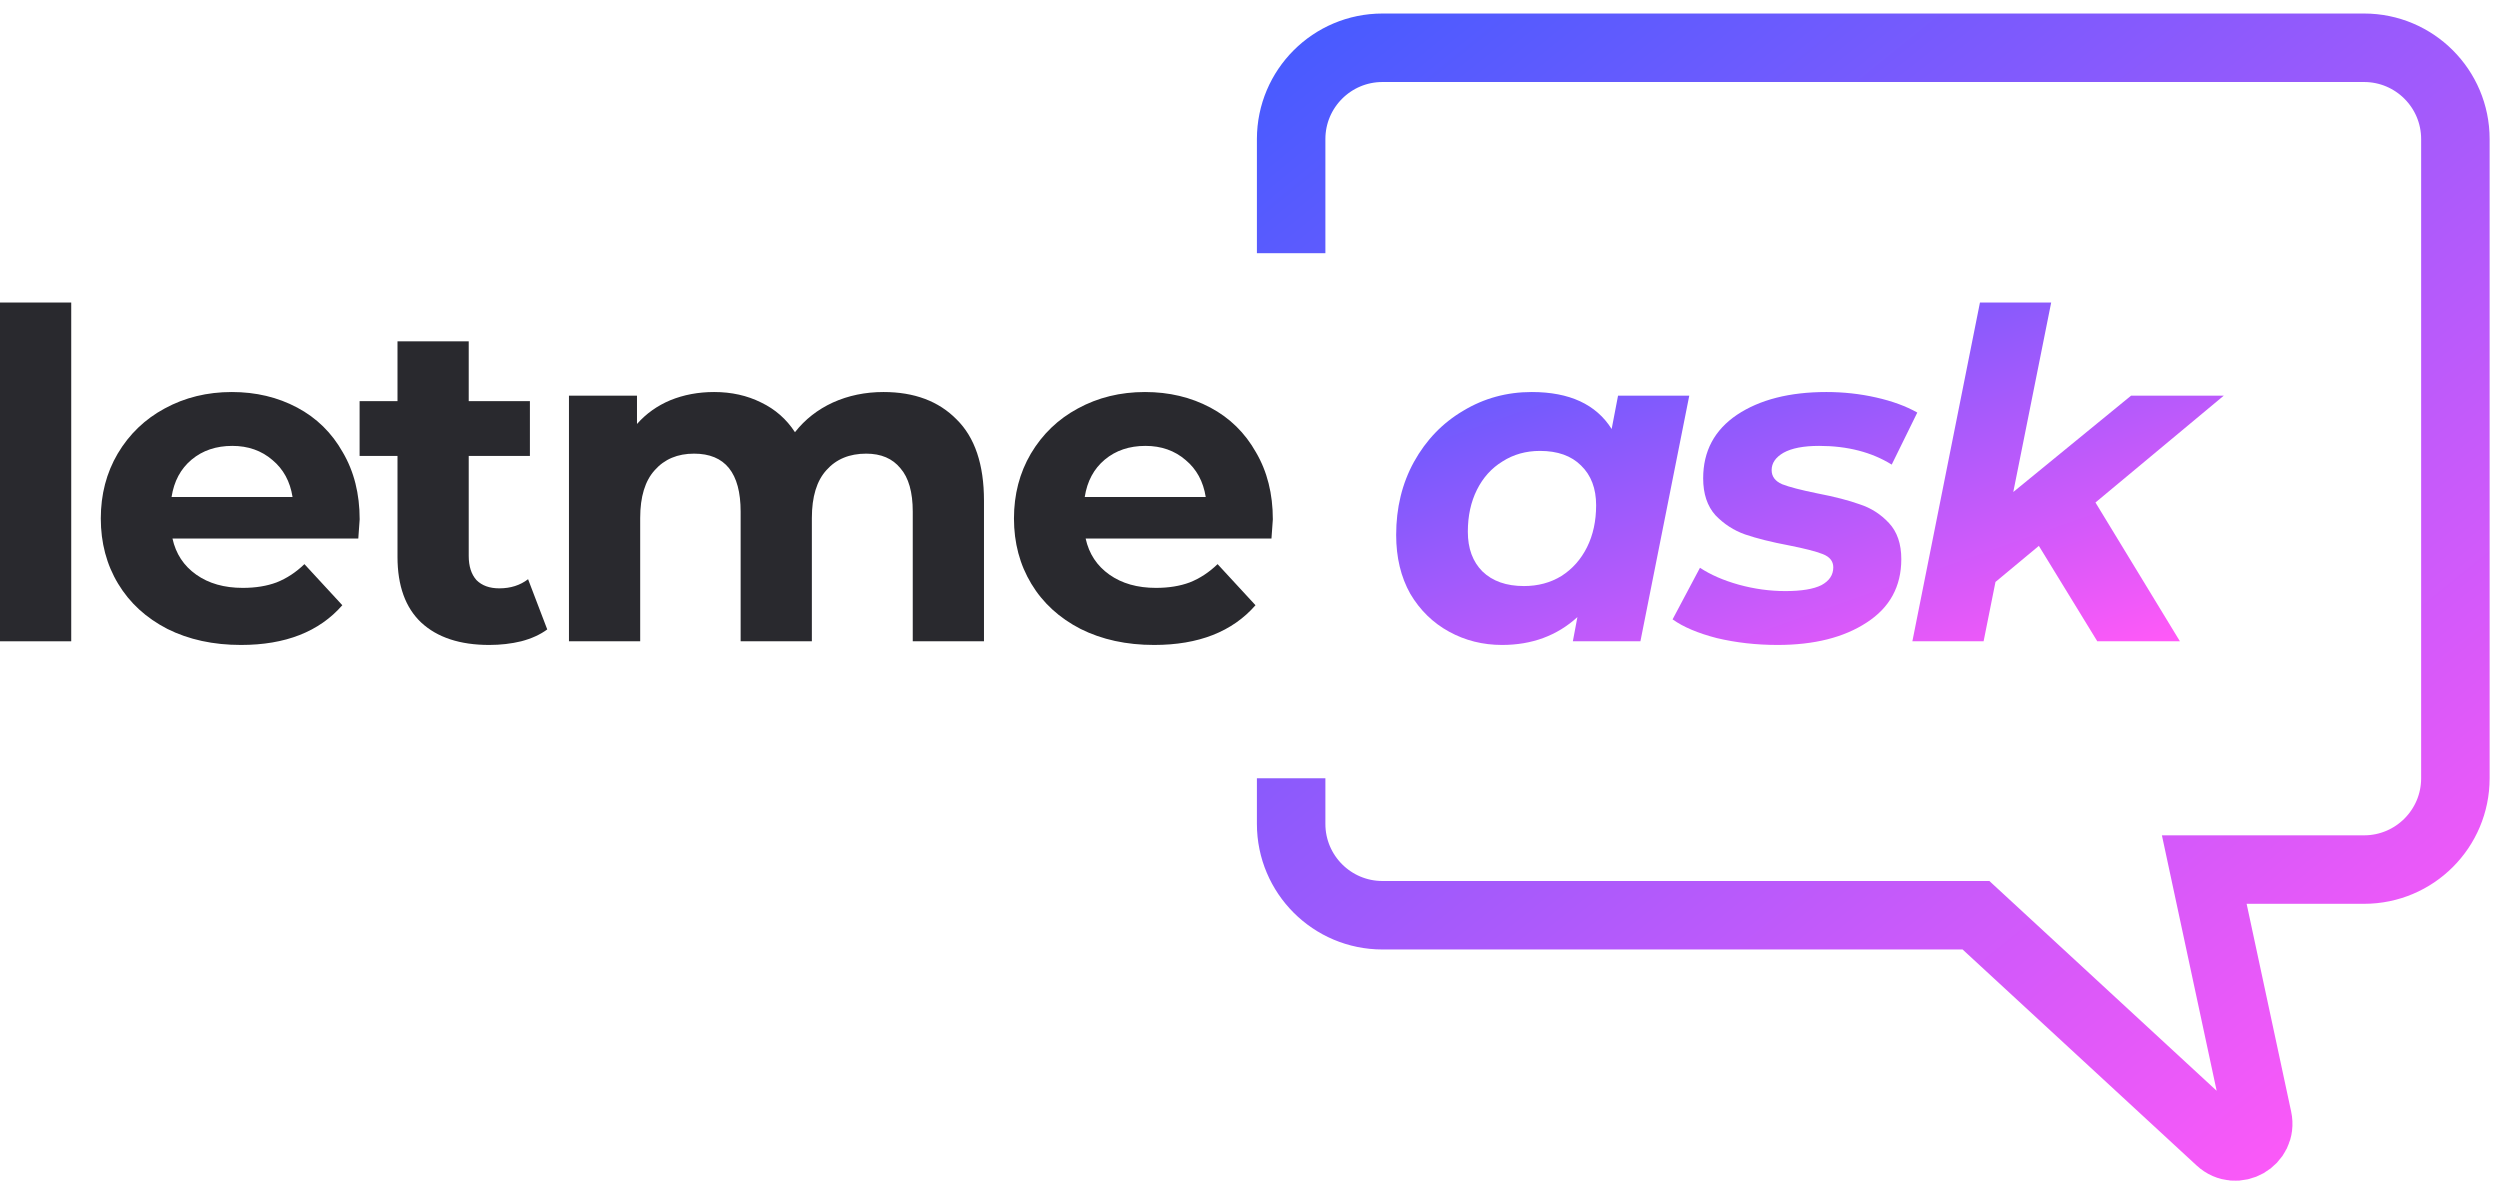
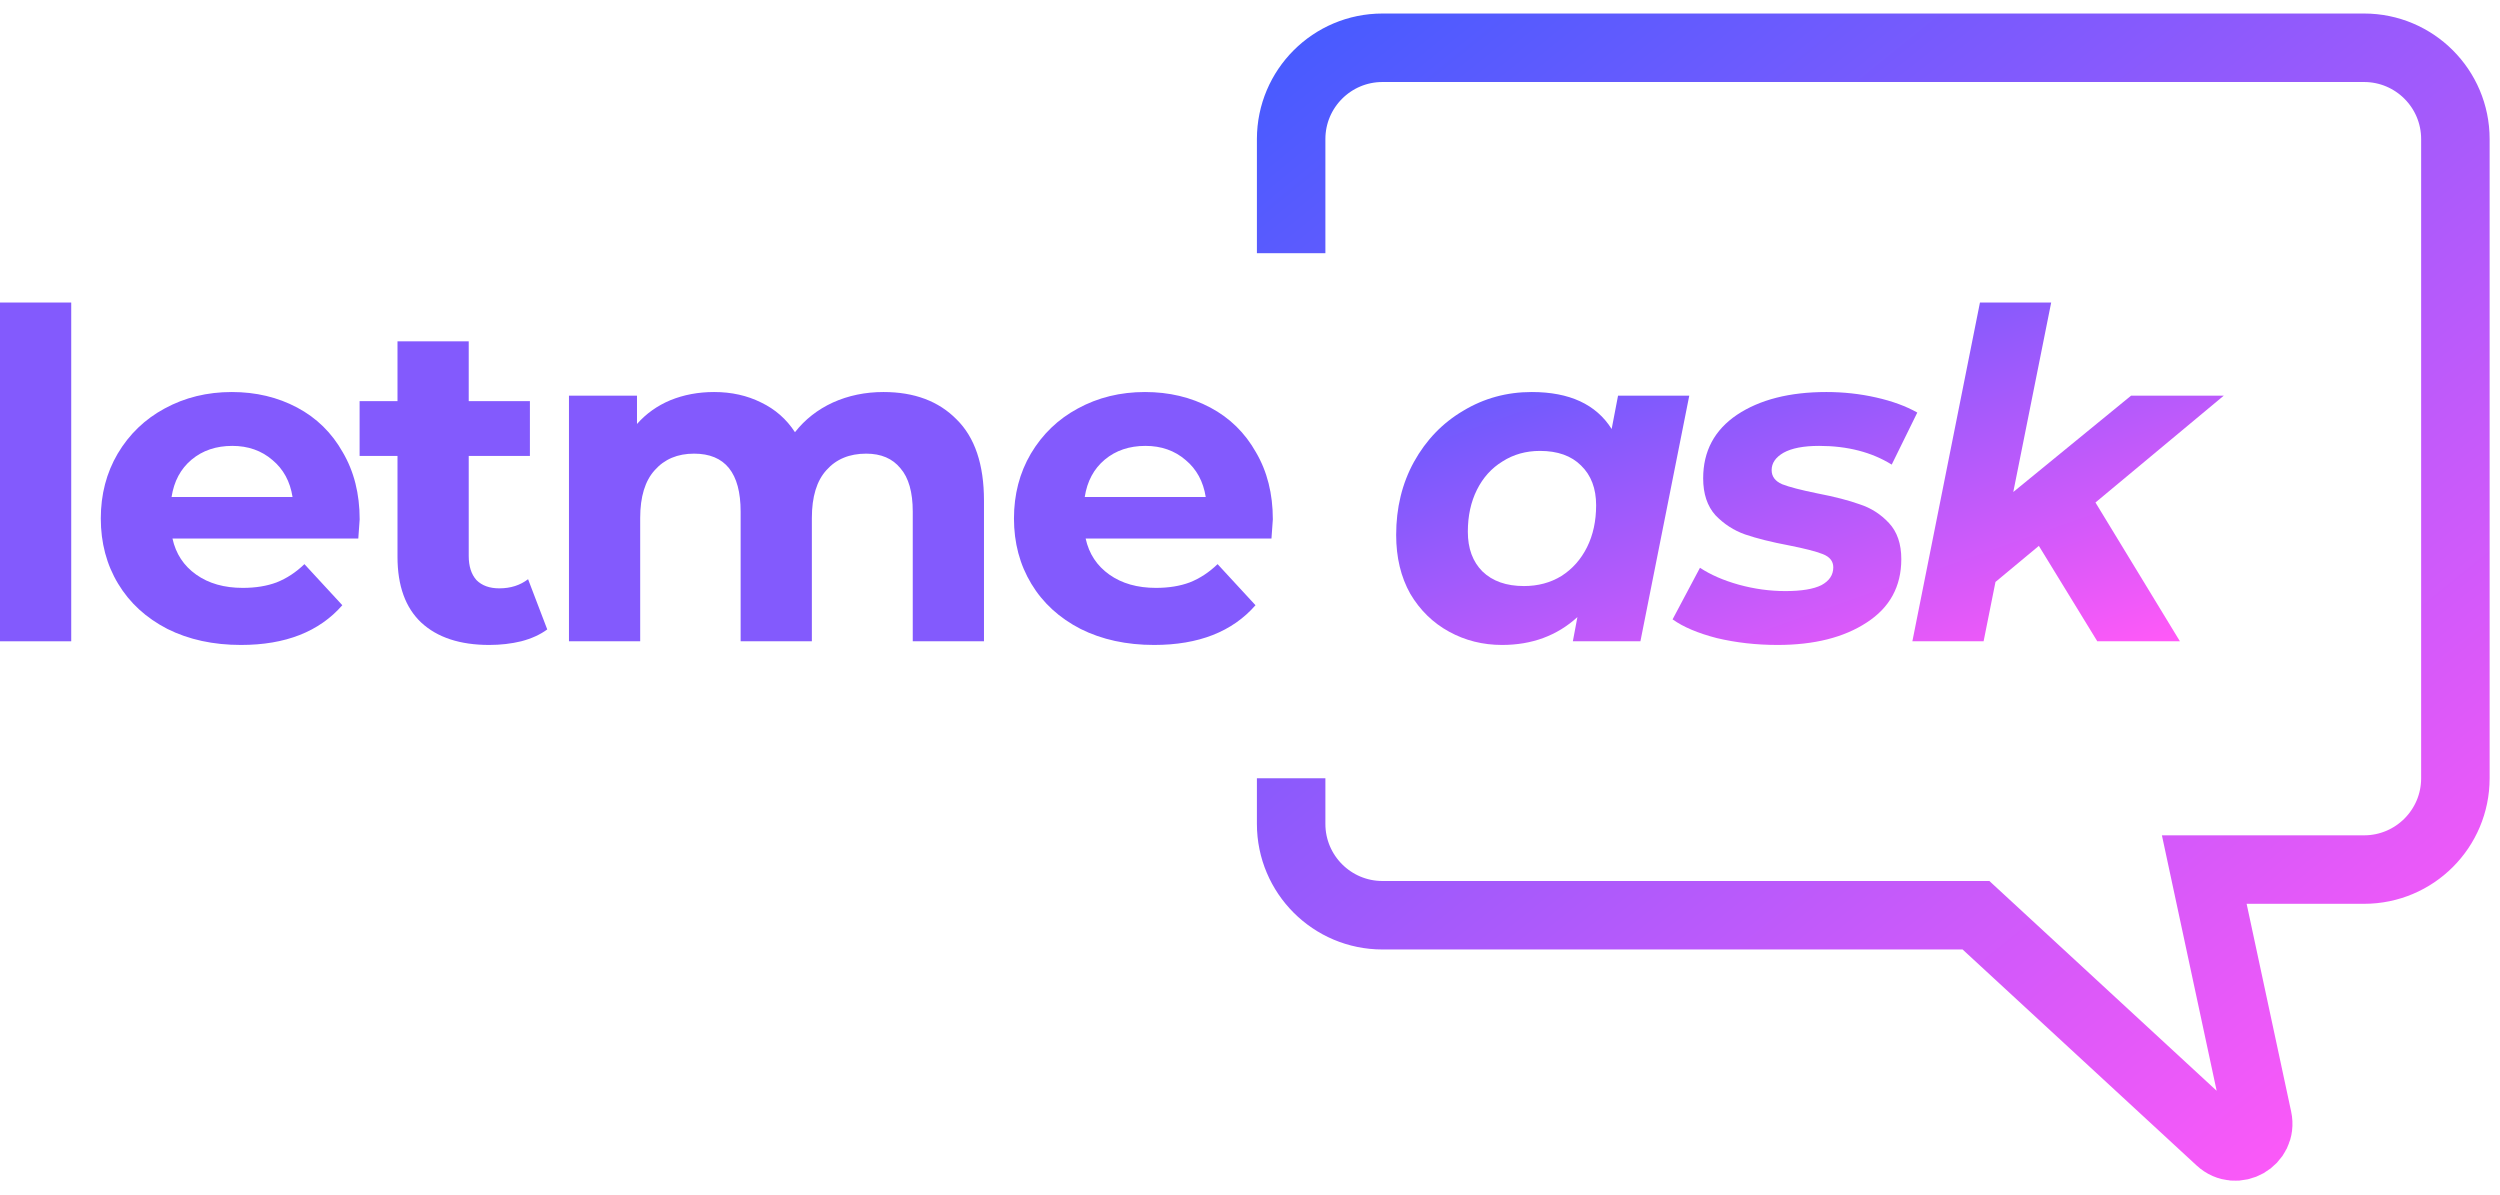
<svg xmlns="http://www.w3.org/2000/svg" width="157" height="75" viewBox="0 0 157 75" fill="none">
-   <path d="M0 18.999H4.473V40.273H0V18.999Z" fill="#29292E" />
-   <path d="M22.587 32.618C22.587 32.675 22.558 33.077 22.501 33.822H10.832C11.042 34.778 11.539 35.533 12.323 36.087C13.106 36.642 14.081 36.919 15.247 36.919C16.05 36.919 16.757 36.804 17.369 36.575C18 36.326 18.583 35.944 19.118 35.428L21.498 38.008C20.045 39.671 17.923 40.503 15.133 40.503C13.393 40.503 11.854 40.168 10.516 39.499C9.178 38.811 8.146 37.865 7.42 36.661C6.693 35.457 6.33 34.09 6.33 32.561C6.33 31.051 6.684 29.694 7.391 28.489C8.117 27.266 9.102 26.32 10.344 25.651C11.606 24.963 13.011 24.619 14.559 24.619C16.069 24.619 17.436 24.944 18.659 25.593C19.883 26.243 20.838 27.18 21.526 28.403C22.234 29.608 22.587 31.012 22.587 32.618ZM14.588 28.002C13.575 28.002 12.724 28.289 12.036 28.862C11.348 29.436 10.927 30.219 10.774 31.213H18.372C18.22 30.238 17.799 29.464 17.111 28.891C16.423 28.298 15.582 28.002 14.588 28.002Z" fill="#29292E" />
-   <path d="M34.367 39.528C33.928 39.853 33.383 40.102 32.733 40.273C32.102 40.426 31.433 40.503 30.726 40.503C28.891 40.503 27.467 40.035 26.454 39.098C25.46 38.161 24.963 36.785 24.963 34.969V28.633H22.583V25.192H24.963V21.436H29.436V25.192H33.278V28.633H29.436V34.912C29.436 35.562 29.598 36.068 29.923 36.431C30.267 36.776 30.745 36.948 31.357 36.948C32.064 36.948 32.666 36.756 33.163 36.374L34.367 39.528Z" fill="#29292E" />
-   <path d="M55.486 24.619C57.417 24.619 58.946 25.192 60.074 26.339C61.221 27.467 61.794 29.168 61.794 31.443V40.273H57.321V32.131C57.321 30.907 57.063 29.999 56.547 29.407C56.05 28.795 55.333 28.489 54.397 28.489C53.345 28.489 52.514 28.833 51.902 29.522C51.291 30.191 50.985 31.194 50.985 32.532V40.273H46.512V32.131C46.512 29.703 45.537 28.489 43.587 28.489C42.555 28.489 41.733 28.833 41.122 29.522C40.51 30.191 40.204 31.194 40.204 32.532V40.273H35.731V24.848H40.003V26.626C40.577 25.976 41.275 25.479 42.096 25.135C42.938 24.791 43.855 24.619 44.849 24.619C45.938 24.619 46.923 24.838 47.802 25.278C48.681 25.699 49.389 26.32 49.924 27.142C50.555 26.339 51.348 25.718 52.304 25.278C53.279 24.838 54.339 24.619 55.486 24.619Z" fill="#29292E" />
-   <path d="M79.934 32.618C79.934 32.675 79.906 33.077 79.848 33.822H68.179C68.389 34.778 68.886 35.533 69.67 36.087C70.454 36.642 71.428 36.919 72.594 36.919C73.397 36.919 74.104 36.804 74.716 36.575C75.347 36.326 75.93 35.944 76.465 35.428L78.845 38.008C77.392 39.671 75.27 40.503 72.48 40.503C70.74 40.503 69.201 40.168 67.864 39.499C66.525 38.811 65.493 37.865 64.767 36.661C64.041 35.457 63.677 34.09 63.677 32.561C63.677 31.051 64.031 29.694 64.738 28.489C65.465 27.266 66.449 26.32 67.692 25.651C68.953 24.963 70.358 24.619 71.906 24.619C73.416 24.619 74.783 24.944 76.006 25.593C77.23 26.243 78.185 27.18 78.874 28.403C79.581 29.608 79.934 31.012 79.934 32.618ZM71.935 28.002C70.922 28.002 70.071 28.289 69.383 28.862C68.695 29.436 68.275 30.219 68.121 31.213H75.72C75.567 30.238 75.146 29.464 74.458 28.891C73.77 28.298 72.929 28.002 71.935 28.002Z" fill="#29292E" />
+   <path d="M0 18.999H4.473V40.273H0V18.999Z" fill="#835AFD" />
+   <path d="M22.587 32.618C22.587 32.675 22.558 33.077 22.501 33.822H10.832C11.042 34.778 11.539 35.533 12.323 36.087C13.106 36.642 14.081 36.919 15.247 36.919C16.05 36.919 16.757 36.804 17.369 36.575C18 36.326 18.583 35.944 19.118 35.428L21.498 38.008C20.045 39.671 17.923 40.503 15.133 40.503C13.393 40.503 11.854 40.168 10.516 39.499C9.178 38.811 8.146 37.865 7.42 36.661C6.693 35.457 6.33 34.09 6.33 32.561C6.33 31.051 6.684 29.694 7.391 28.489C8.117 27.266 9.102 26.32 10.344 25.651C11.606 24.963 13.011 24.619 14.559 24.619C16.069 24.619 17.436 24.944 18.659 25.593C19.883 26.243 20.838 27.18 21.526 28.403C22.234 29.608 22.587 31.012 22.587 32.618ZM14.588 28.002C13.575 28.002 12.724 28.289 12.036 28.862C11.348 29.436 10.927 30.219 10.774 31.213H18.372C18.22 30.238 17.799 29.464 17.111 28.891C16.423 28.298 15.582 28.002 14.588 28.002Z" fill="#835AFD" />
+   <path d="M34.367 39.528C33.928 39.853 33.383 40.102 32.733 40.273C32.102 40.426 31.433 40.503 30.726 40.503C28.891 40.503 27.467 40.035 26.454 39.098C25.46 38.161 24.963 36.785 24.963 34.969V28.633H22.583V25.192H24.963V21.436H29.436V25.192H33.278V28.633H29.436V34.912C29.436 35.562 29.598 36.068 29.923 36.431C30.267 36.776 30.745 36.948 31.357 36.948C32.064 36.948 32.666 36.756 33.163 36.374L34.367 39.528Z" fill="#835AFD" />
+   <path d="M55.486 24.619C57.417 24.619 58.946 25.192 60.074 26.339C61.221 27.467 61.794 29.168 61.794 31.443V40.273H57.321V32.131C57.321 30.907 57.063 29.999 56.547 29.407C56.05 28.795 55.333 28.489 54.397 28.489C53.345 28.489 52.514 28.833 51.902 29.522C51.291 30.191 50.985 31.194 50.985 32.532V40.273H46.512V32.131C46.512 29.703 45.537 28.489 43.587 28.489C42.555 28.489 41.733 28.833 41.122 29.522C40.51 30.191 40.204 31.194 40.204 32.532V40.273H35.731V24.848H40.003V26.626C40.577 25.976 41.275 25.479 42.096 25.135C42.938 24.791 43.855 24.619 44.849 24.619C45.938 24.619 46.923 24.838 47.802 25.278C48.681 25.699 49.389 26.32 49.924 27.142C50.555 26.339 51.348 25.718 52.304 25.278C53.279 24.838 54.339 24.619 55.486 24.619Z" fill="#835AFD" />
+   <path d="M79.934 32.618C79.934 32.675 79.906 33.077 79.848 33.822H68.179C68.389 34.778 68.886 35.533 69.67 36.087C70.454 36.642 71.428 36.919 72.594 36.919C73.397 36.919 74.104 36.804 74.716 36.575C75.347 36.326 75.93 35.944 76.465 35.428L78.845 38.008C77.392 39.671 75.27 40.503 72.48 40.503C70.74 40.503 69.201 40.168 67.864 39.499C66.525 38.811 65.493 37.865 64.767 36.661C64.041 35.457 63.677 34.09 63.677 32.561C63.677 31.051 64.031 29.694 64.738 28.489C65.465 27.266 66.449 26.32 67.692 25.651C68.953 24.963 70.358 24.619 71.906 24.619C73.416 24.619 74.783 24.944 76.006 25.593C77.23 26.243 78.185 27.18 78.874 28.403C79.581 29.608 79.934 31.012 79.934 32.618ZM71.935 28.002C70.922 28.002 70.071 28.289 69.383 28.862C68.695 29.436 68.275 30.219 68.121 31.213H75.72C75.567 30.238 75.146 29.464 74.458 28.891C73.77 28.298 72.929 28.002 71.935 28.002Z" fill="#835AFD" />
  <path d="M106.086 24.848L103.018 40.273H98.775L99.061 38.754C97.781 39.92 96.204 40.503 94.331 40.503C93.126 40.503 92.018 40.226 91.005 39.671C89.992 39.117 89.179 38.324 88.567 37.292C87.975 36.24 87.679 35.007 87.679 33.593C87.679 31.892 88.051 30.363 88.797 29.006C89.561 27.629 90.594 26.559 91.894 25.794C93.193 25.011 94.627 24.619 96.194 24.619C98.564 24.619 100.237 25.393 101.212 26.941L101.613 24.848H106.086ZM95.707 36.804C96.586 36.804 97.37 36.594 98.058 36.173C98.746 35.734 99.281 35.132 99.664 34.367C100.046 33.602 100.237 32.723 100.237 31.729C100.237 30.678 99.922 29.846 99.291 29.235C98.679 28.623 97.819 28.317 96.71 28.317C95.831 28.317 95.047 28.537 94.359 28.977C93.671 29.397 93.136 29.99 92.754 30.754C92.371 31.519 92.18 32.398 92.18 33.392C92.18 34.444 92.486 35.275 93.098 35.887C93.728 36.498 94.598 36.804 95.707 36.804Z" fill="url(#paint0_linear)" />
  <path d="M111.632 40.503C110.294 40.503 109.023 40.359 107.819 40.073C106.634 39.767 105.707 39.375 105.038 38.897L106.758 35.657C107.427 36.097 108.239 36.451 109.195 36.718C110.17 36.986 111.145 37.12 112.119 37.12C113.133 37.12 113.888 36.995 114.385 36.747C114.882 36.479 115.13 36.106 115.13 35.629C115.13 35.246 114.91 34.969 114.471 34.797C114.031 34.625 113.324 34.444 112.349 34.252C111.24 34.042 110.323 33.813 109.596 33.564C108.889 33.316 108.268 32.914 107.733 32.36C107.217 31.787 106.959 31.012 106.959 30.038C106.959 28.336 107.666 27.008 109.08 26.052C110.514 25.096 112.387 24.619 114.7 24.619C115.77 24.619 116.812 24.733 117.825 24.963C118.838 25.192 119.698 25.508 120.406 25.909L118.8 29.177C117.538 28.394 116.019 28.002 114.241 28.002C113.266 28.002 112.521 28.145 112.005 28.432C111.508 28.719 111.259 29.082 111.259 29.522C111.259 29.923 111.479 30.219 111.919 30.41C112.358 30.582 113.094 30.774 114.127 30.984C115.216 31.194 116.105 31.424 116.793 31.672C117.5 31.901 118.112 32.293 118.628 32.847C119.144 33.402 119.402 34.157 119.402 35.113C119.402 36.833 118.676 38.161 117.223 39.098C115.79 40.035 113.926 40.503 111.632 40.503Z" fill="url(#paint1_linear)" />
  <path d="M131.595 31.557L136.899 40.273H131.71L128.04 34.281L125.316 36.546L124.57 40.273H120.097L124.341 18.999H128.814L126.434 30.898L133.831 24.848H139.652L131.595 31.557Z" fill="url(#paint2_linear)" />
  <path d="M81.084 15.902V8.734C81.084 5.567 83.652 3 86.819 3H148.463C151.63 3 154.198 5.567 154.198 8.734V48.875C154.198 52.042 151.63 54.609 148.463 54.609H138.428L141.782 70.26C142.075 71.628 140.436 72.563 139.408 71.614L124.092 57.477H86.819C83.652 57.477 81.084 54.909 81.084 51.742V48.875" stroke="url(#paint3_linear)" stroke-width="4.301" />
  <defs>
    <linearGradient id="paint0_linear" x1="87.679" y1="18.999" x2="99.758" y2="53.111" gradientUnits="userSpaceOnUse">
      <stop stop-color="#485BFF" />
      <stop offset="1" stop-color="#FF59F8" />
    </linearGradient>
    <linearGradient id="paint1_linear" x1="87.679" y1="18.999" x2="99.758" y2="53.111" gradientUnits="userSpaceOnUse">
      <stop stop-color="#485BFF" />
      <stop offset="1" stop-color="#FF59F8" />
    </linearGradient>
    <linearGradient id="paint2_linear" x1="87.679" y1="18.999" x2="99.758" y2="53.111" gradientUnits="userSpaceOnUse">
      <stop stop-color="#485BFF" />
      <stop offset="1" stop-color="#FF59F8" />
    </linearGradient>
    <linearGradient id="paint3_linear" x1="81.084" y1="3" x2="141.295" y2="77.547" gradientUnits="userSpaceOnUse">
      <stop stop-color="#485BFF" />
      <stop offset="1" stop-color="#FF59F8" />
    </linearGradient>
  </defs>
</svg>
